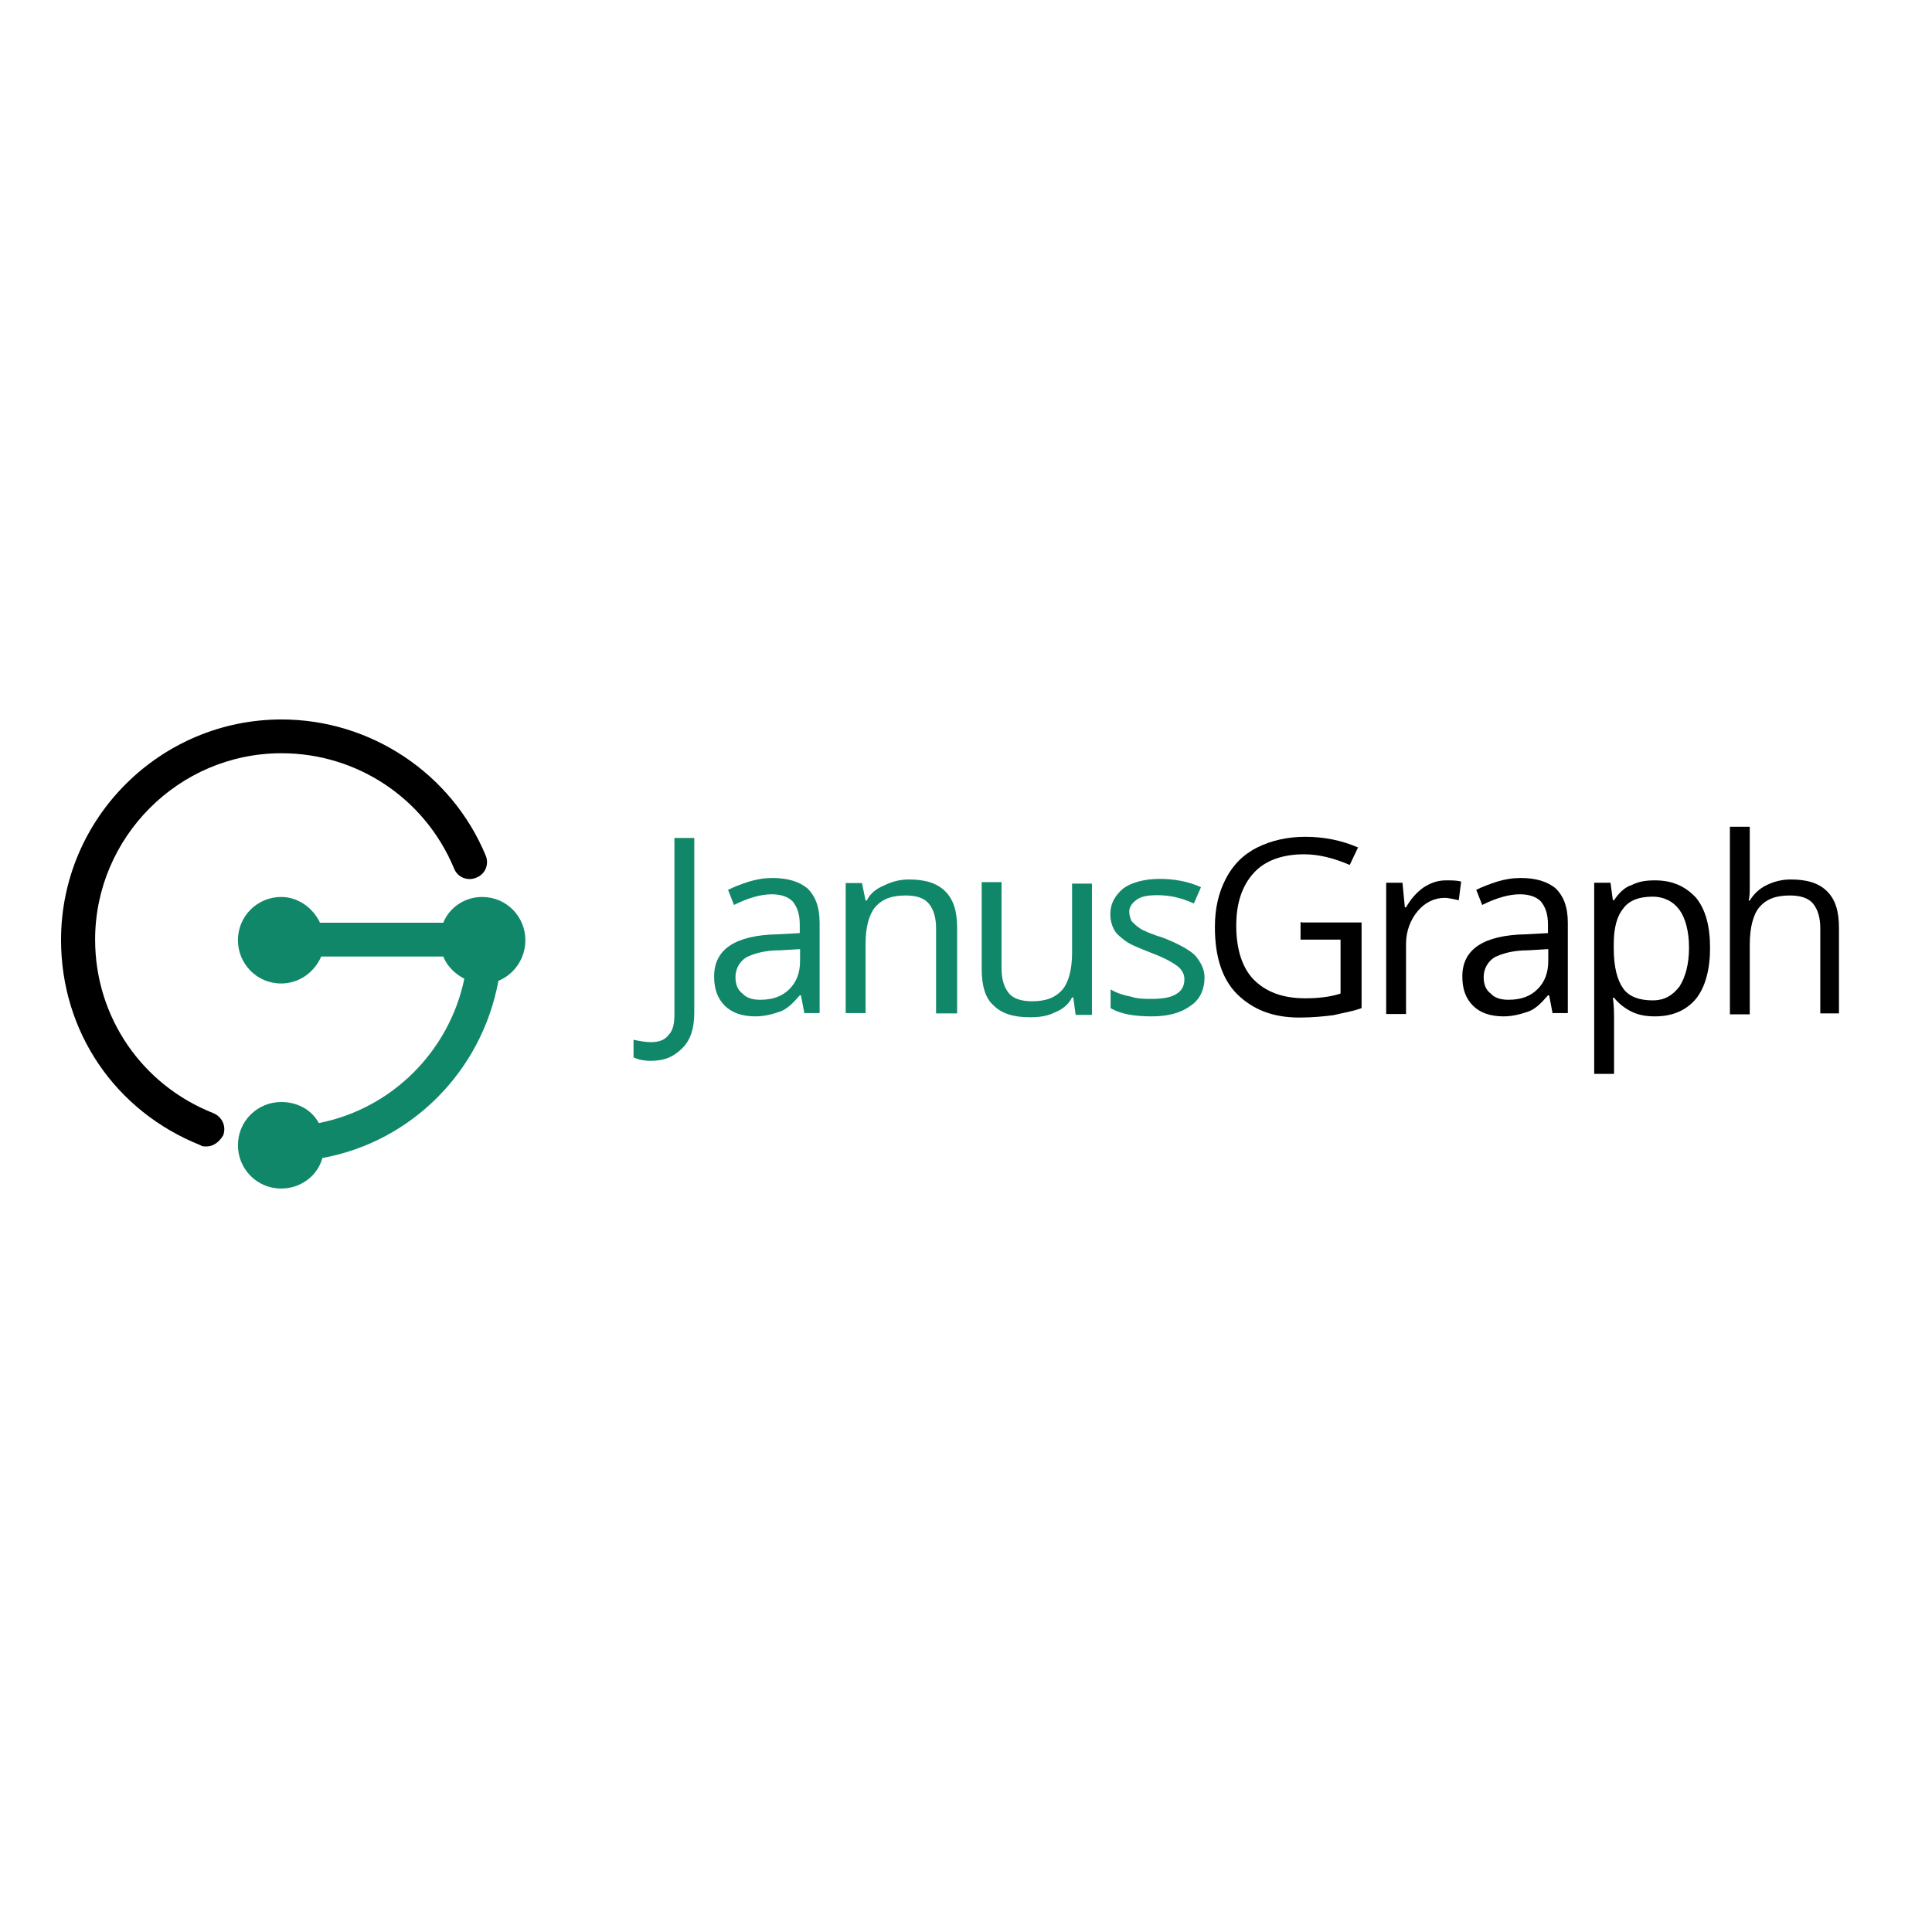
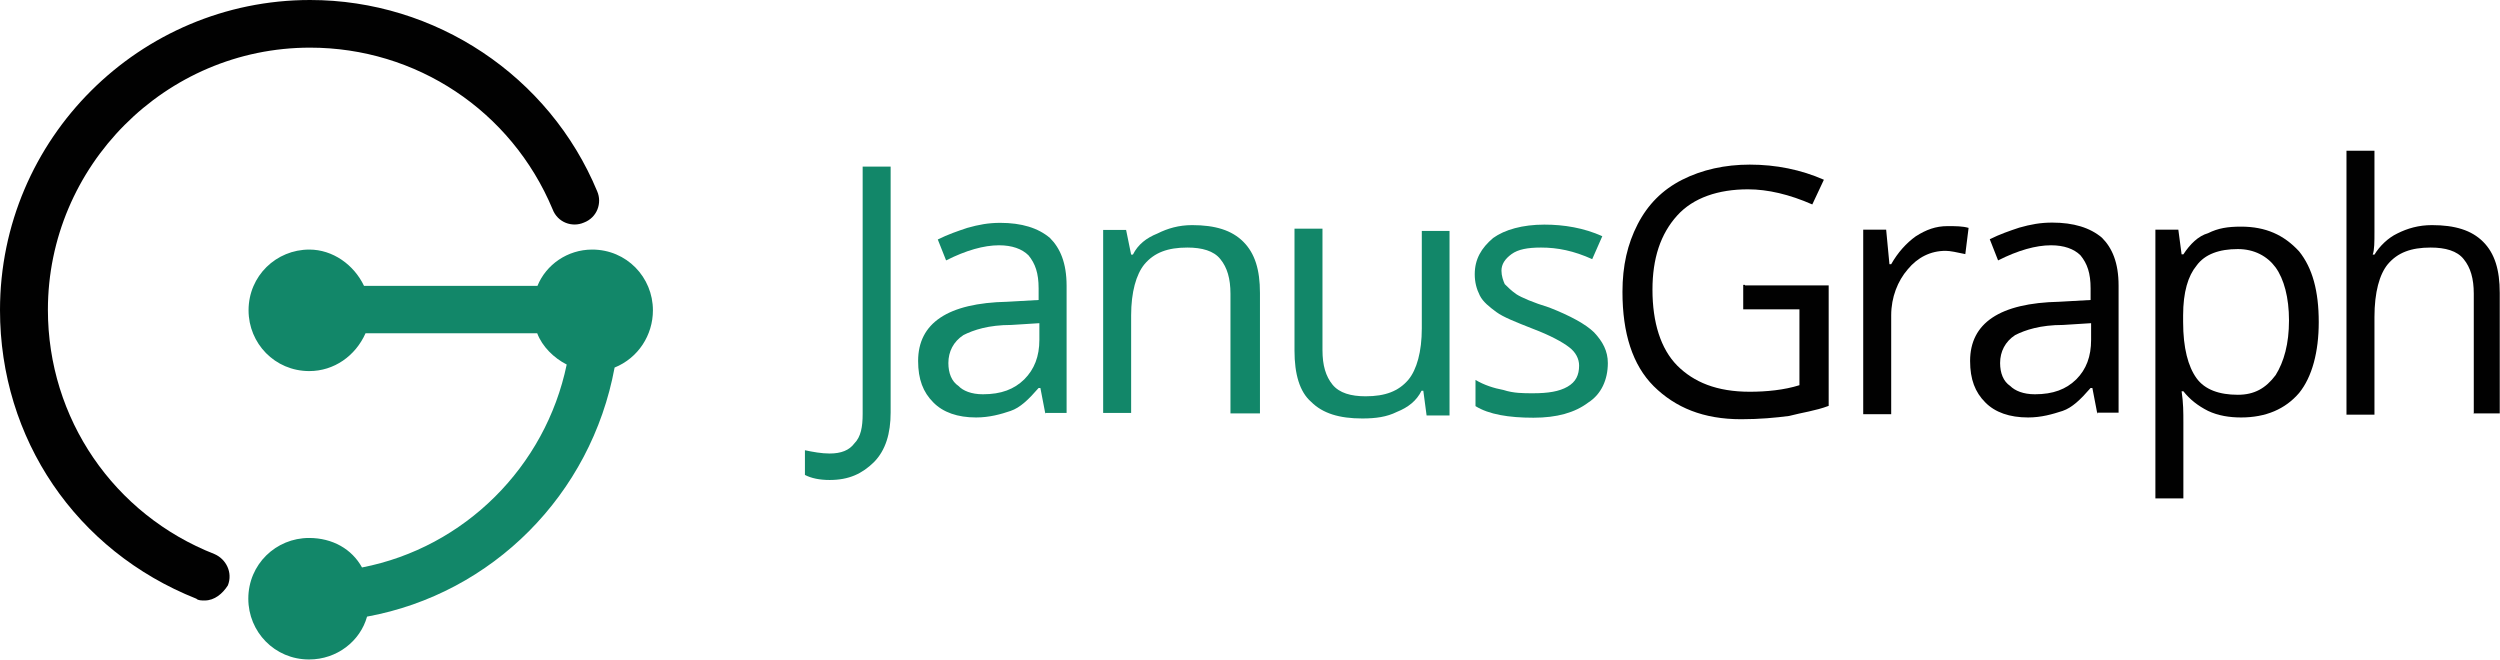
- <svg xmlns="http://www.w3.org/2000/svg" version="1.1" id="layer" x="0px" y="0px" viewBox="0 0 652 652" style="enable-background:new 0 0 652 652;" xml:space="preserve">
+ <svg xmlns="http://www.w3.org/2000/svg" version="1.1" id="Layer_1" x="0px" y="0px" viewBox="0 0 991.7 261.6" style="enable-background:new 0 0 991.7 261.6;" xml:space="preserve">
  <style type="text/css">
- 	.st0{fill:#108768;}
+ 	.st0{fill:#128769;}
+ 	.st1{fill:#010101;}
</style>
  <g>
    <g>
-       <path class="st0" d="M219.7,358c-2.4,0-4.4-0.4-5.9-1.2v-5.9c2,0.4,4,0.8,5.9,0.8c2.8,0,4.7-0.8,5.9-2.4c1.6-1.6,2-4,2-7.1v-59.4    h6.7v59c0,5.1-1.2,9.1-4,11.9S224.4,358,219.7,358z" />
-       <path class="st0" d="M271.5,342.2l-1.2-6.3h-0.4c-2.4,2.8-4.4,4.7-6.7,5.5s-5.1,1.6-8.3,1.6c-4.4,0-7.9-1.2-10.3-3.6    s-3.6-5.5-3.6-9.9c0-9.1,7.1-13.9,21.4-14.2l7.5-0.4v-2.8c0-3.6-0.8-5.9-2.4-7.9c-1.6-1.6-4-2.4-7.1-2.4c-3.6,0-7.9,1.2-12.7,3.6    l-2-5.1c2.4-1.2,4.7-2,7.1-2.8c2.8-0.8,5.1-1.2,7.9-1.2c5.1,0,9.1,1.2,11.9,3.6c2.4,2.4,4,5.9,4,11.5v30.5h-5.1V342.2z     M256.5,337.4c4.4,0,7.5-1.2,9.9-3.6s3.6-5.5,3.6-9.5v-4l-6.7,0.4c-5.5,0-9.1,1.2-11.5,2.4c-2.4,1.6-3.6,4-3.6,6.7    c0,2.4,0.8,4.4,2.4,5.5C251.7,336.6,253.7,337.4,256.5,337.4z" />
-       <path class="st0" d="M315.9,342.2v-28.9c0-3.6-0.8-6.3-2.4-8.3s-4.4-2.8-7.9-2.8c-4.7,0-7.9,1.2-10.3,4c-2,2.4-3.2,6.7-3.2,12.3    v23.4h-6.7v-43.9h5.5l1.2,5.9h0.4c1.2-2.4,3.2-4,5.9-5.1c2.4-1.2,5.1-2,8.3-2c5.5,0,9.5,1.2,12.3,4c2.8,2.8,4,6.7,4,12.3v28.9    h-7.1V342.2z" />
-       <path class="st0" d="M338,297.9v28.9c0,3.6,0.8,6.3,2.4,8.3c1.6,2,4.4,2.8,7.9,2.8c4.7,0,7.9-1.2,10.3-4c2-2.4,3.2-6.7,3.2-12.3    v-23.4h6.7v44.3h-5.5l-0.8-5.9h-0.4c-1.2,2.4-3.2,4-5.9,5.1c-2.4,1.2-5.1,1.6-8.3,1.6c-5.5,0-9.5-1.2-12.3-4    c-2.8-2.4-4-6.7-4-12.3v-29.3H338z" />
-       <path class="st0" d="M406.5,329.9c0,4-1.6,7.5-4.7,9.5c-3.2,2.4-7.5,3.6-13.1,3.6c-5.9,0-10.7-0.8-13.9-2.8v-6.3    c2,1.2,4.4,2,6.7,2.4c2.4,0.8,4.7,0.8,7.1,0.8c3.6,0,6.3-0.4,8.3-1.6c2-1.2,2.8-2.8,2.8-5.1c0-1.6-0.8-3.2-2.4-4.4    c-1.6-1.2-4.4-2.8-8.7-4.4c-4-1.6-7.1-2.8-8.7-4c-1.6-1.2-3.2-2.4-4-4c-0.8-1.6-1.2-3.2-1.2-5.1c0-3.6,1.6-6.3,4.4-8.7    c2.8-2,7.1-3.2,12.3-3.2c4.7,0,9.5,0.8,13.9,2.8l-2.4,5.5c-4.4-2-8.3-2.8-12.3-2.8c-3.2,0-5.5,0.4-7.1,1.6c-1.6,1.2-2.4,2.4-2.4,4    c0,1.2,0.4,2.4,0.8,3.2c0.8,0.8,1.6,1.6,2.8,2.4c1.2,0.8,4,2,7.9,3.2c5.1,2,8.7,4,10.7,5.9C405.3,324.8,406.5,327.1,406.5,329.9z" />
+       <path class="st0" d="M329.1,190.4c-4,0-7.3-0.7-9.8-2v-9.8c3.3,0.7,6.6,1.3,9.8,1.3c4.6,0,7.8-1.3,9.8-4c2.6-2.6,3.3-6.6,3.3-11.7    V66.1h11.1v97.5c0,8.4-2,15-6.6,19.7C342,187.9,336.8,190.4,329.1,190.4z" />
+       <path class="st0" d="M414.7,164.3l-2-10.4H412c-4,4.6-7.3,7.8-11.1,9.1c-3.8,1.3-8.4,2.6-13.7,2.6c-7.3,0-13.1-2-17-6    c-4-4-6-9.1-6-16.4c0-15,11.7-23,35.4-23.5l12.4-0.7v-4.6c0-6-1.3-9.8-4-13.1c-2.6-2.6-6.6-4-11.7-4c-6,0-13.1,2-21,6L372,95    c4-2,7.8-3.3,11.7-4.6c4.6-1.3,8.4-2,13.1-2c8.4,0,15,2,19.7,6c4,4,6.6,9.8,6.6,19v50.4h-8.4L414.7,164.3L414.7,164.3z     M389.9,156.4c7.3,0,12.4-2,16.4-5.9c4-4,6-9.1,6-15.7v-6.6l-11.1,0.7c-9.1,0-15,2-19,4c-4,2.6-6,6.6-6,11.1c0,4,1.3,7.3,4,9.1    C382,155,385.3,156.4,389.9,156.4z" />
+       <path class="st0" d="M488.1,164.3v-47.8c0-6-1.3-10.4-4-13.7c-2.6-3.3-7.3-4.6-13.1-4.6c-7.8,0-13.1,2-17,6.6    c-3.3,4-5.3,11.1-5.3,20.3v38.7h-11.1V91.2h9.1l2,9.8h0.7c2-4,5.3-6.6,9.8-8.4c4-2,8.4-3.3,13.7-3.3c9.1,0,15.7,2,20.3,6.6    c4.6,4.6,6.6,11.1,6.6,20.3V164h-11.7L488.1,164.3L488.1,164.3z" />
+       <path class="st0" d="M524.6,91.1v47.8c0,6,1.3,10.4,4,13.7s7.3,4.6,13.1,4.6c7.8,0,13.1-2,17-6.6c3.3-4,5.3-11.1,5.3-20.3V91.6    H575v73.2h-9.1l-1.3-9.8h-0.7c-2,4-5.3,6.6-9.8,8.4c-4,2-8.4,2.6-13.7,2.6c-9.1,0-15.7-2-20.3-6.6c-4.6-4-6.6-11.1-6.6-20.3V90.7    h11.1V91.1z" />
+       <path class="st0" d="M637.8,144c0,6.6-2.6,12.4-7.8,15.7c-5.3,4-12.4,6-21.7,6c-9.8,0-17.7-1.3-23-4.6v-10.4c3.3,2,7.3,3.3,11.1,4    c4,1.3,7.8,1.3,11.7,1.3c6,0,10.4-0.7,13.7-2.6s4.6-4.6,4.6-8.4c0-2.6-1.3-5.3-4-7.3c-2.6-2-7.3-4.6-14.4-7.3    c-6.6-2.6-11.7-4.6-14.4-6.6s-5.3-4-6.6-6.6s-2-5.3-2-8.4c0-6,2.6-10.4,7.3-14.4c4.6-3.3,11.7-5.3,20.3-5.3c7.8,0,15.7,1.3,23,4.6    l-4,9.1c-7.3-3.3-13.7-4.6-20.3-4.6c-5.3,0-9.1,0.7-11.7,2.6s-4,4-4,6.6c0,2,0.7,4,1.3,5.3c1.3,1.3,2.6,2.6,4.6,4    c2,1.3,6.6,3.3,13.1,5.3c8.4,3.3,14.4,6.6,17.7,9.8C635.8,135.5,637.8,139.3,637.8,144z" />
    </g>
    <g>
-       <path d="M439.3,311.3h20.2v28.9c-3.2,1.2-6.3,1.6-9.5,2.4c-3.2,0.4-7.1,0.8-11.5,0.8c-9.1,0-15.8-2.8-21-7.9    c-5.1-5.1-7.5-12.7-7.5-22.6c0-6.3,1.2-11.5,3.6-16.2s5.9-8.3,10.7-10.7s10.3-3.6,16.2-3.6c6.3,0,12.3,1.2,17.8,3.6l-2.8,5.9    c-5.5-2.4-10.7-3.6-15.4-3.6c-7.1,0-13.1,2-17,6.3c-4,4.4-5.9,10.3-5.9,17.8c0,7.9,2,14.2,5.9,18.2c4,4,9.5,6.3,17.4,6.3    c4,0,8.3-0.4,11.9-1.6v-18.2h-13.5v-5.9H439.3z" />
-       <path d="M488,297.1c2,0,3.6,0,5.1,0.4l-0.8,6.3c-2-0.4-3.6-0.8-4.7-0.8c-3.6,0-6.7,1.6-9.1,4.4s-4,6.7-4,11.1v23.7h-6.7v-44.3h5.5    l0.8,8.3h0.4c1.6-2.8,3.6-5.1,5.9-6.7C482.9,297.9,485.2,297.1,488,297.1z" />
-       <path d="M524,342.2l-1.2-6.3h-0.4c-2.4,2.8-4.4,4.7-6.7,5.5c-2.4,0.8-5.1,1.6-8.3,1.6c-4.4,0-7.9-1.2-10.3-3.6s-3.6-5.5-3.6-9.9    c0-9.1,7.1-13.9,21.4-14.2l7.5-0.4v-2.8c0-3.6-0.8-5.9-2.4-7.9c-1.6-1.6-4-2.4-7.1-2.4c-3.6,0-7.9,1.2-12.7,3.6l-2-5.1    c2.4-1.2,4.7-2,7.1-2.8c2.8-0.8,5.1-1.2,7.9-1.2c5.1,0,9.1,1.2,11.9,3.6c2.4,2.4,4,5.9,4,11.5v30.5H524V342.2z M509,337.4    c4.4,0,7.5-1.2,9.9-3.6s3.6-5.5,3.6-9.5v-4l-6.7,0.4c-5.5,0-9.1,1.2-11.5,2.4c-2.4,1.6-3.6,4-3.6,6.7c0,2.4,0.8,4.4,2.4,5.5    C504.2,336.6,506.2,337.4,509,337.4z" />
-       <path d="M558.5,343c-2.8,0-5.5-0.4-7.9-1.6s-4.4-2.8-5.9-4.7h-0.4c0.4,2.8,0.4,5.1,0.4,7.5v18.2h-6.7v-64.5h5.5l0.8,5.9h0.4    c1.6-2.4,3.6-4.4,5.9-5.1c2.4-1.2,4.7-1.6,7.9-1.6c5.9,0,10.3,2,13.9,5.9c3.2,4,4.7,9.5,4.7,17c0,7.1-1.6,13.1-4.7,17    C569.1,341,564.4,343,558.5,343z M557.7,302.6c-4.4,0-7.9,1.2-9.9,4c-2,2.4-3.2,6.3-3.2,11.9v1.6c0,6.3,1.2,10.7,3.2,13.5    c2,2.8,5.5,4,9.9,4c4,0,6.7-1.6,9.1-4.7c2-3.2,3.2-7.5,3.2-13.1c0-5.5-1.2-9.9-3.2-12.7S561.6,302.6,557.7,302.6z" />
-       <path d="M614.3,342.2v-28.9c0-3.6-0.8-6.3-2.4-8.3c-1.6-2-4.4-2.8-7.9-2.8c-4.7,0-7.9,1.2-10.3,4c-2,2.4-3.2,6.7-3.2,12.7v23.4    h-6.7v-63.3h6.7v19.4c0,2.4,0,4.4-0.4,5.5h0.4c1.2-2,3.2-4,5.5-5.1c2.4-1.2,5.1-2,8.3-2c5.5,0,9.5,1.2,12.3,4    c2.8,2.8,4,6.7,4,12.3v28.9h-6.3V342.2z" />
+       <path class="st1" d="M692,113.2h33.4V161c-5.3,2-10.4,2.6-15.7,4c-5.3,0.7-11.7,1.3-19,1.3c-15,0-26.1-4.6-34.7-13.1    c-8.4-8.4-12.4-21-12.4-37.4c0-10.4,2-19,6-26.8c4-7.8,9.8-13.7,17.7-17.7s17-6,26.8-6c10.4,0,20.3,2,29.4,6l-4.6,9.8    c-9.1-4-17.7-6-25.5-6c-11.7,0-21.7,3.3-28.1,10.4c-6.6,7.3-9.8,17-9.8,29.4c0,13.1,3.3,23.5,9.8,30.1    c6.6,6.6,15.7,10.4,28.8,10.4c6.6,0,13.7-0.7,19.7-2.6v-30.1h-22.3V113h0.7V113.2z" />
+       <path class="st1" d="M772.5,89.7c3.3,0,6,0,8.4,0.7l-1.3,10.4c-3.3-0.7-6-1.3-7.8-1.3c-6,0-11.1,2.6-15,7.3    c-4,4.6-6.6,11.1-6.6,18.3v39.2h-11.1V91.1h9.1l1.3,13.7h0.7c2.6-4.6,6-8.4,9.8-11.1C764.1,91.1,767.9,89.7,772.5,89.7z" />
+       <path class="st1" d="M832,164.3l-2-10.4h-0.7c-4,4.6-7.3,7.8-11.1,9.1c-4,1.3-8.4,2.6-13.7,2.6c-7.3,0-13.1-2-17-6    c-4-4-6-9.1-6-16.4c0-15,11.7-23,35.4-23.5l12.4-0.7v-4.6c0-6-1.3-9.8-4-13.1c-2.6-2.6-6.6-4-11.7-4c-6,0-13.1,2-21,6l-3.3-8.4    c4-2,7.8-3.3,11.7-4.6c4.6-1.3,8.4-2,13.1-2c8.4,0,15,2,19.7,6c4,4,6.6,9.8,6.6,19v50.4H832V164.3z M807.2,156.4    c7.3,0,12.4-2,16.4-5.9c4-4,5.9-9.1,5.9-15.7v-6.6l-11.1,0.7c-9.1,0-15,2-19,4c-4,2.6-6,6.6-6,11.1c0,4,1.3,7.3,4,9.1    C799.3,155,802.6,156.4,807.2,156.4z" />
+       <path class="st1" d="M889,165.6c-4.6,0-9.1-0.7-13.1-2.6c-4-2-7.3-4.6-9.8-7.8h-0.7c0.7,4.6,0.7,8.4,0.7,12.4v30.1h-11.1V91.1h9.1    l1.3,9.8h0.7c2.6-4,5.9-7.3,9.8-8.4c4-2,7.8-2.6,13.1-2.6c9.8,0,17,3.3,23,9.8c5.3,6.6,7.8,15.7,7.8,28.1    c0,11.7-2.6,21.7-7.8,28.1C906.5,162.3,898.8,165.6,889,165.6z M887.7,98.8c-7.3,0-13.1,2-16.4,6.6c-3.3,4-5.3,10.4-5.3,19.7v2.6    c0,10.4,2,17.7,5.3,22.3s9.1,6.6,16.4,6.6c6.6,0,11.1-2.6,15-7.8c3.3-5.3,5.3-12.4,5.3-21.7c0-9.1-2-16.4-5.3-21    C899.4,101.6,894.2,98.8,887.7,98.8z" />
+       <path class="st1" d="M981.3,164.3v-47.8c0-6-1.3-10.4-4-13.7c-2.6-3.3-7.3-4.6-13.1-4.6c-7.8,0-13.1,2-17,6.6    c-3.3,4-5.3,11.1-5.3,21v38.7h-11.1V59.8h11.1v32.1c0,4,0,7.3-0.7,9.1h0.7c2-3.3,5.3-6.6,9.1-8.4c4-2,8.4-3.3,13.7-3.3    c9.1,0,15.7,2,20.3,6.6c4.6,4.6,6.6,11.1,6.6,20.3V164h-10.4L981.3,164.3L981.3,164.3z" />
    </g>
-     <path class="st0" d="M177.3,317.3c0-7.9-6.3-14.6-14.6-14.6c-5.9,0-11.1,3.6-13.1,8.7h-41.6c-2.4-5.1-7.5-8.7-13.1-8.7   c-7.9,0-14.6,6.3-14.6,14.6c0,7.9,6.3,14.6,14.6,14.6c5.9,0,11.1-3.6,13.5-9.1h41.2c1.2,3.2,4,5.9,7.1,7.5   c-5.1,24.5-24.5,43.9-49.1,48.7c-2.4-4.4-7.1-7.1-12.7-7.1c-7.9,0-14.6,6.3-14.6,14.6c0,7.9,6.3,14.6,14.6,14.6   c6.7,0,12.3-4.4,13.9-10.3c30.1-5.5,53.8-29.3,59.4-59.8C173.8,328.7,177.3,323.2,177.3,317.3z" />
-     <path d="M69.7,386.9c-0.8,0-1.6,0-2-0.4c-28.9-11.5-47.1-38.4-47.1-69.3c0-41.2,33.6-74.4,74.4-74.4c30.1,0,57.4,18.2,68.9,45.9   c1.2,2.8,0,6.3-3.2,7.5c-2.8,1.2-6.3,0-7.5-3.2c-9.9-23.7-32.8-38.8-58.2-38.8c-34.8,0-62.9,28.5-62.9,62.9   c0,26.1,15.8,49.1,40,58.6c2.8,1.2,4.4,4.4,3.2,7.5C74,385.3,72.1,386.9,69.7,386.9z" />
+     <path class="st0" d="M259,123.1c0-13.1-10.4-24.1-24.1-24.1c-9.8,0-18.3,6-21.7,14.4h-68.8c-4-8.4-12.4-14.4-21.7-14.4   c-13.1,0-24.1,10.4-24.1,24.1c0,13.1,10.4,24.1,24.1,24.1c9.8,0,18.3-6,22.3-15h68.1c2,5.3,6.6,9.8,11.7,12.4   c-8.4,40.5-40.5,72.6-81.2,80.5c-4-7.3-11.7-11.7-21-11.7c-13.1,0-24.1,10.4-24.1,24.1c0,13.1,10.4,24.1,24.1,24.1   c11.1,0,20.3-7.3,23-17c49.7-9.1,88.9-48.4,98.2-98.8C253.2,142,259,132.9,259,123.1z" />
+     <path class="st1" d="M81.2,238.2c-1.3,0-2.6,0-3.3-0.7C30.1,218.5,0,174,0,123C0,54.9,55.5,0,123,0c49.7,0,94.9,30.1,113.9,75.9   c2,4.6,0,10.4-5.3,12.4c-4.6,2-10.4,0-12.4-5.3c-16.4-39.2-54.2-64.1-96.2-64.1c-57.5,0-104,47.1-104,104   c0,43.1,26.1,81.2,66.1,96.9c4.6,2,7.3,7.3,5.3,12.4C88.3,235.5,85.1,238.2,81.2,238.2z" />
  </g>
</svg>
